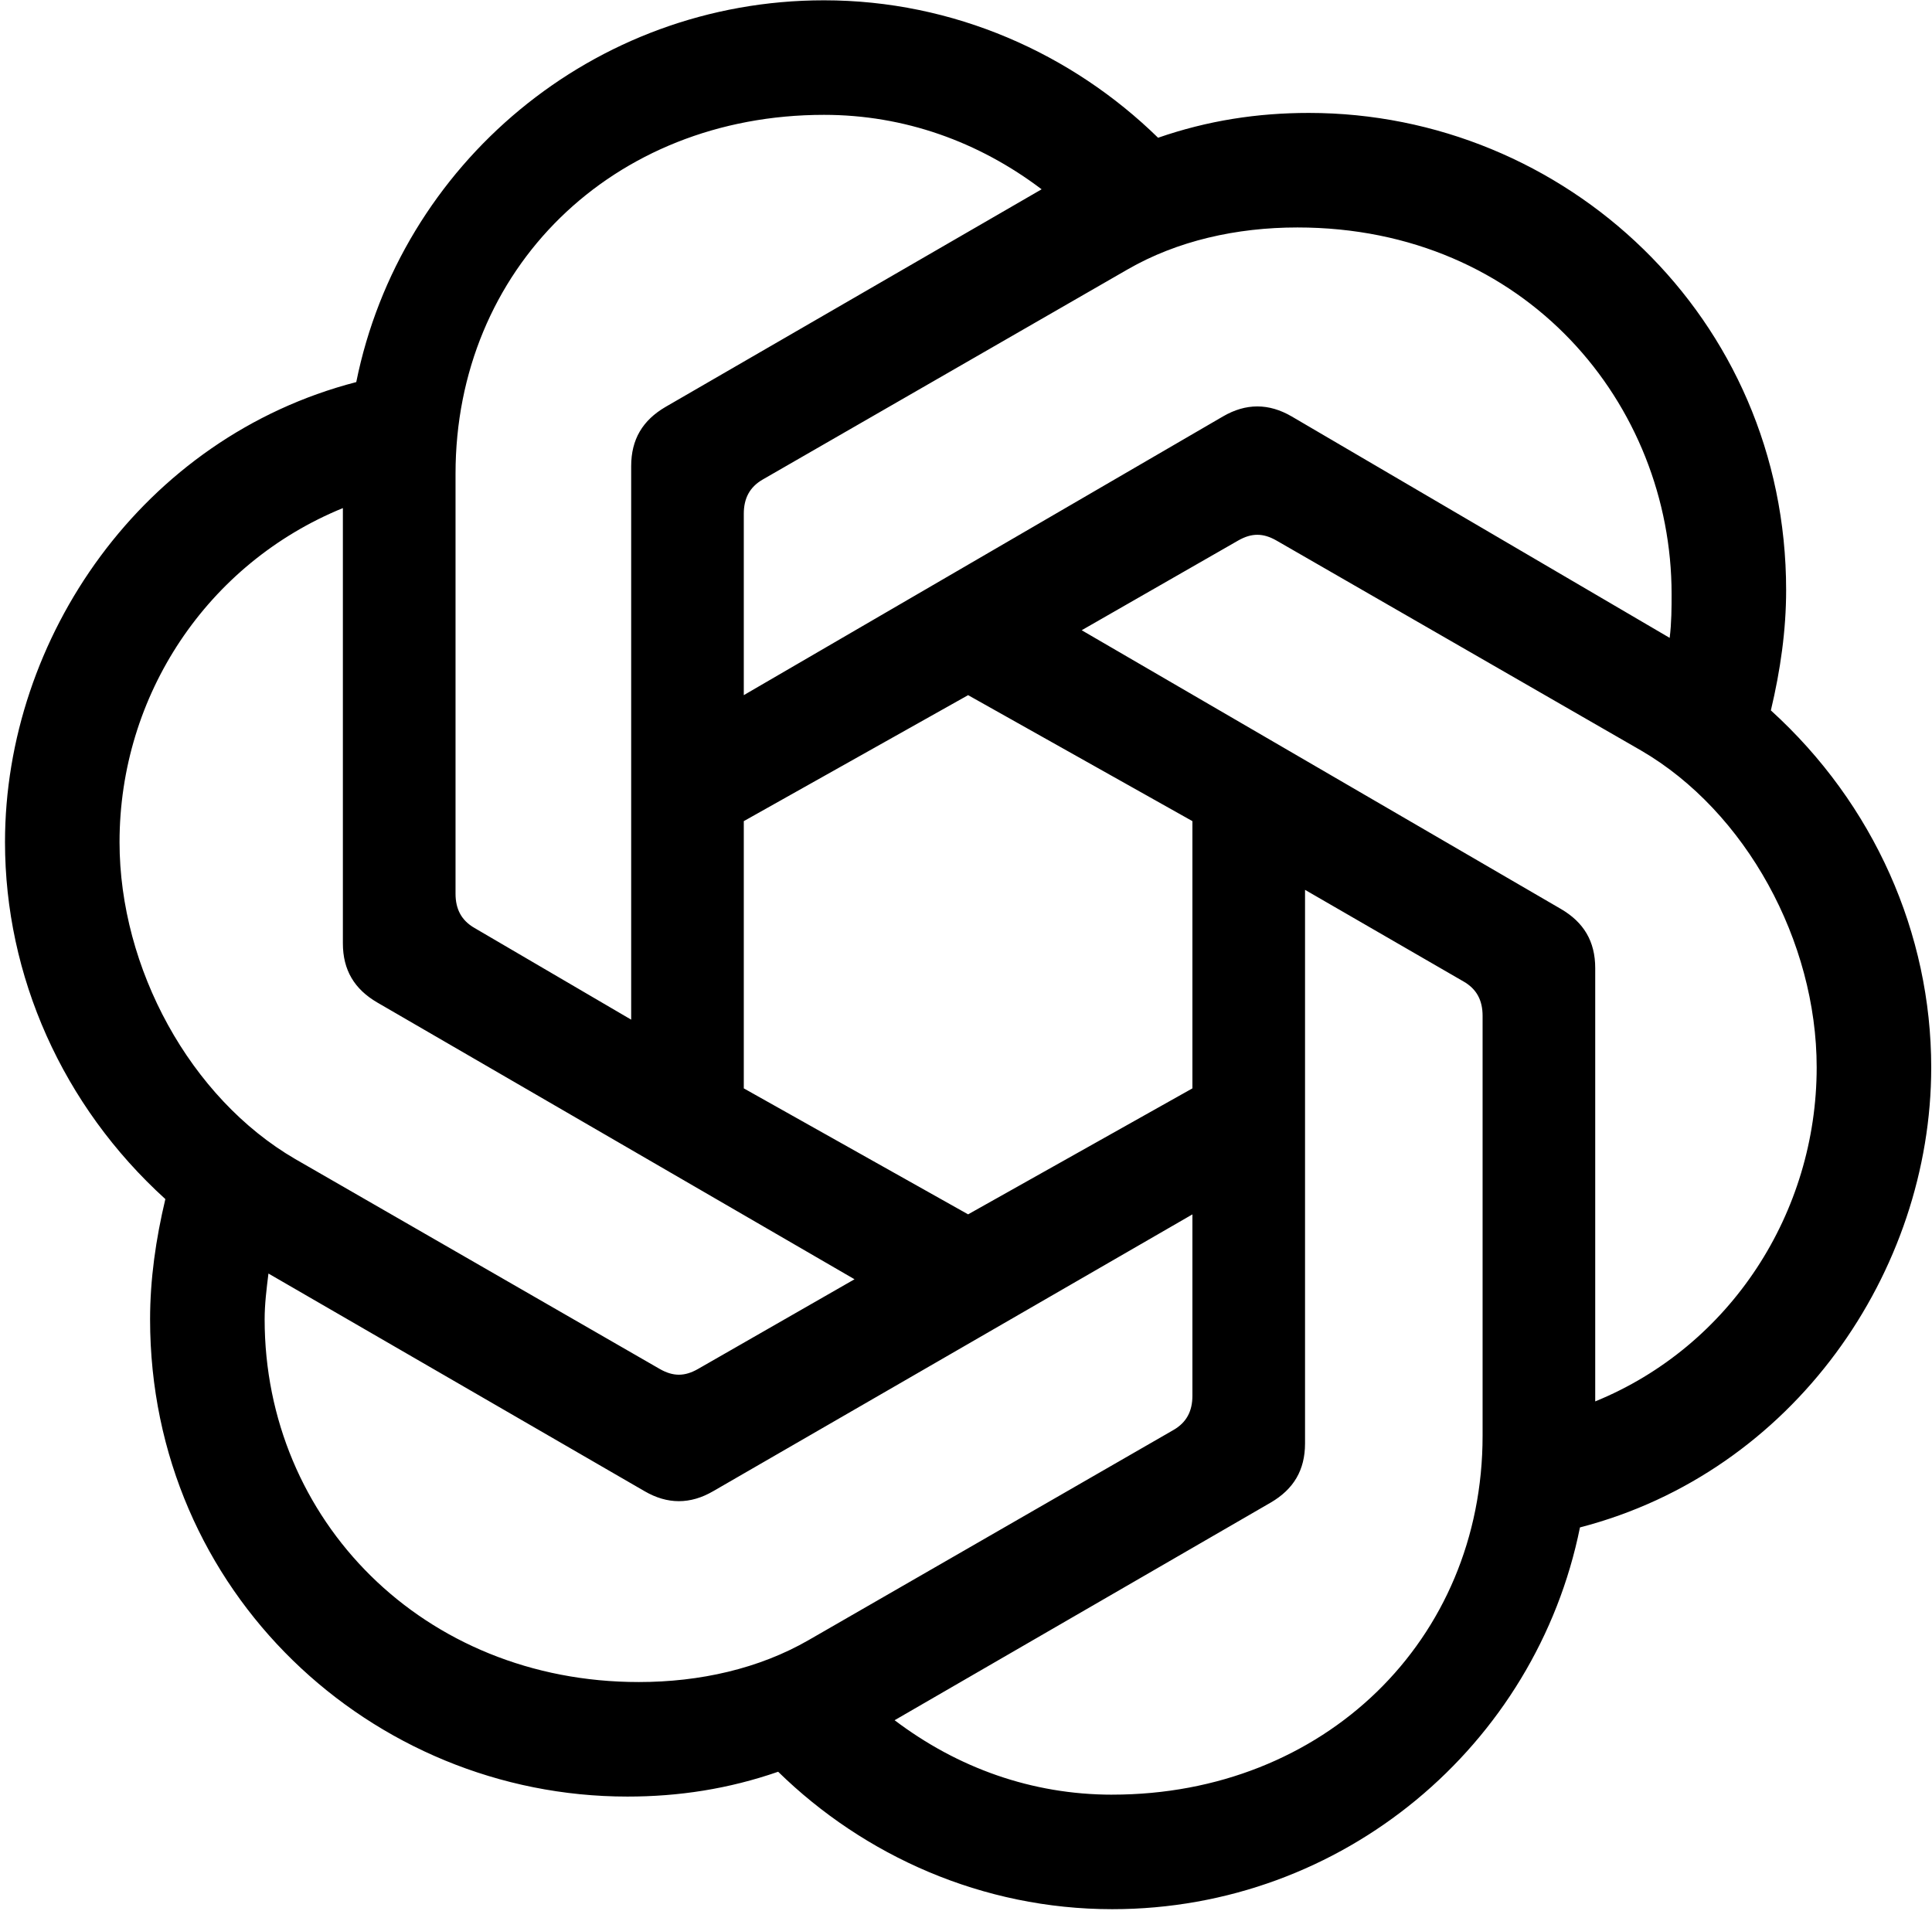
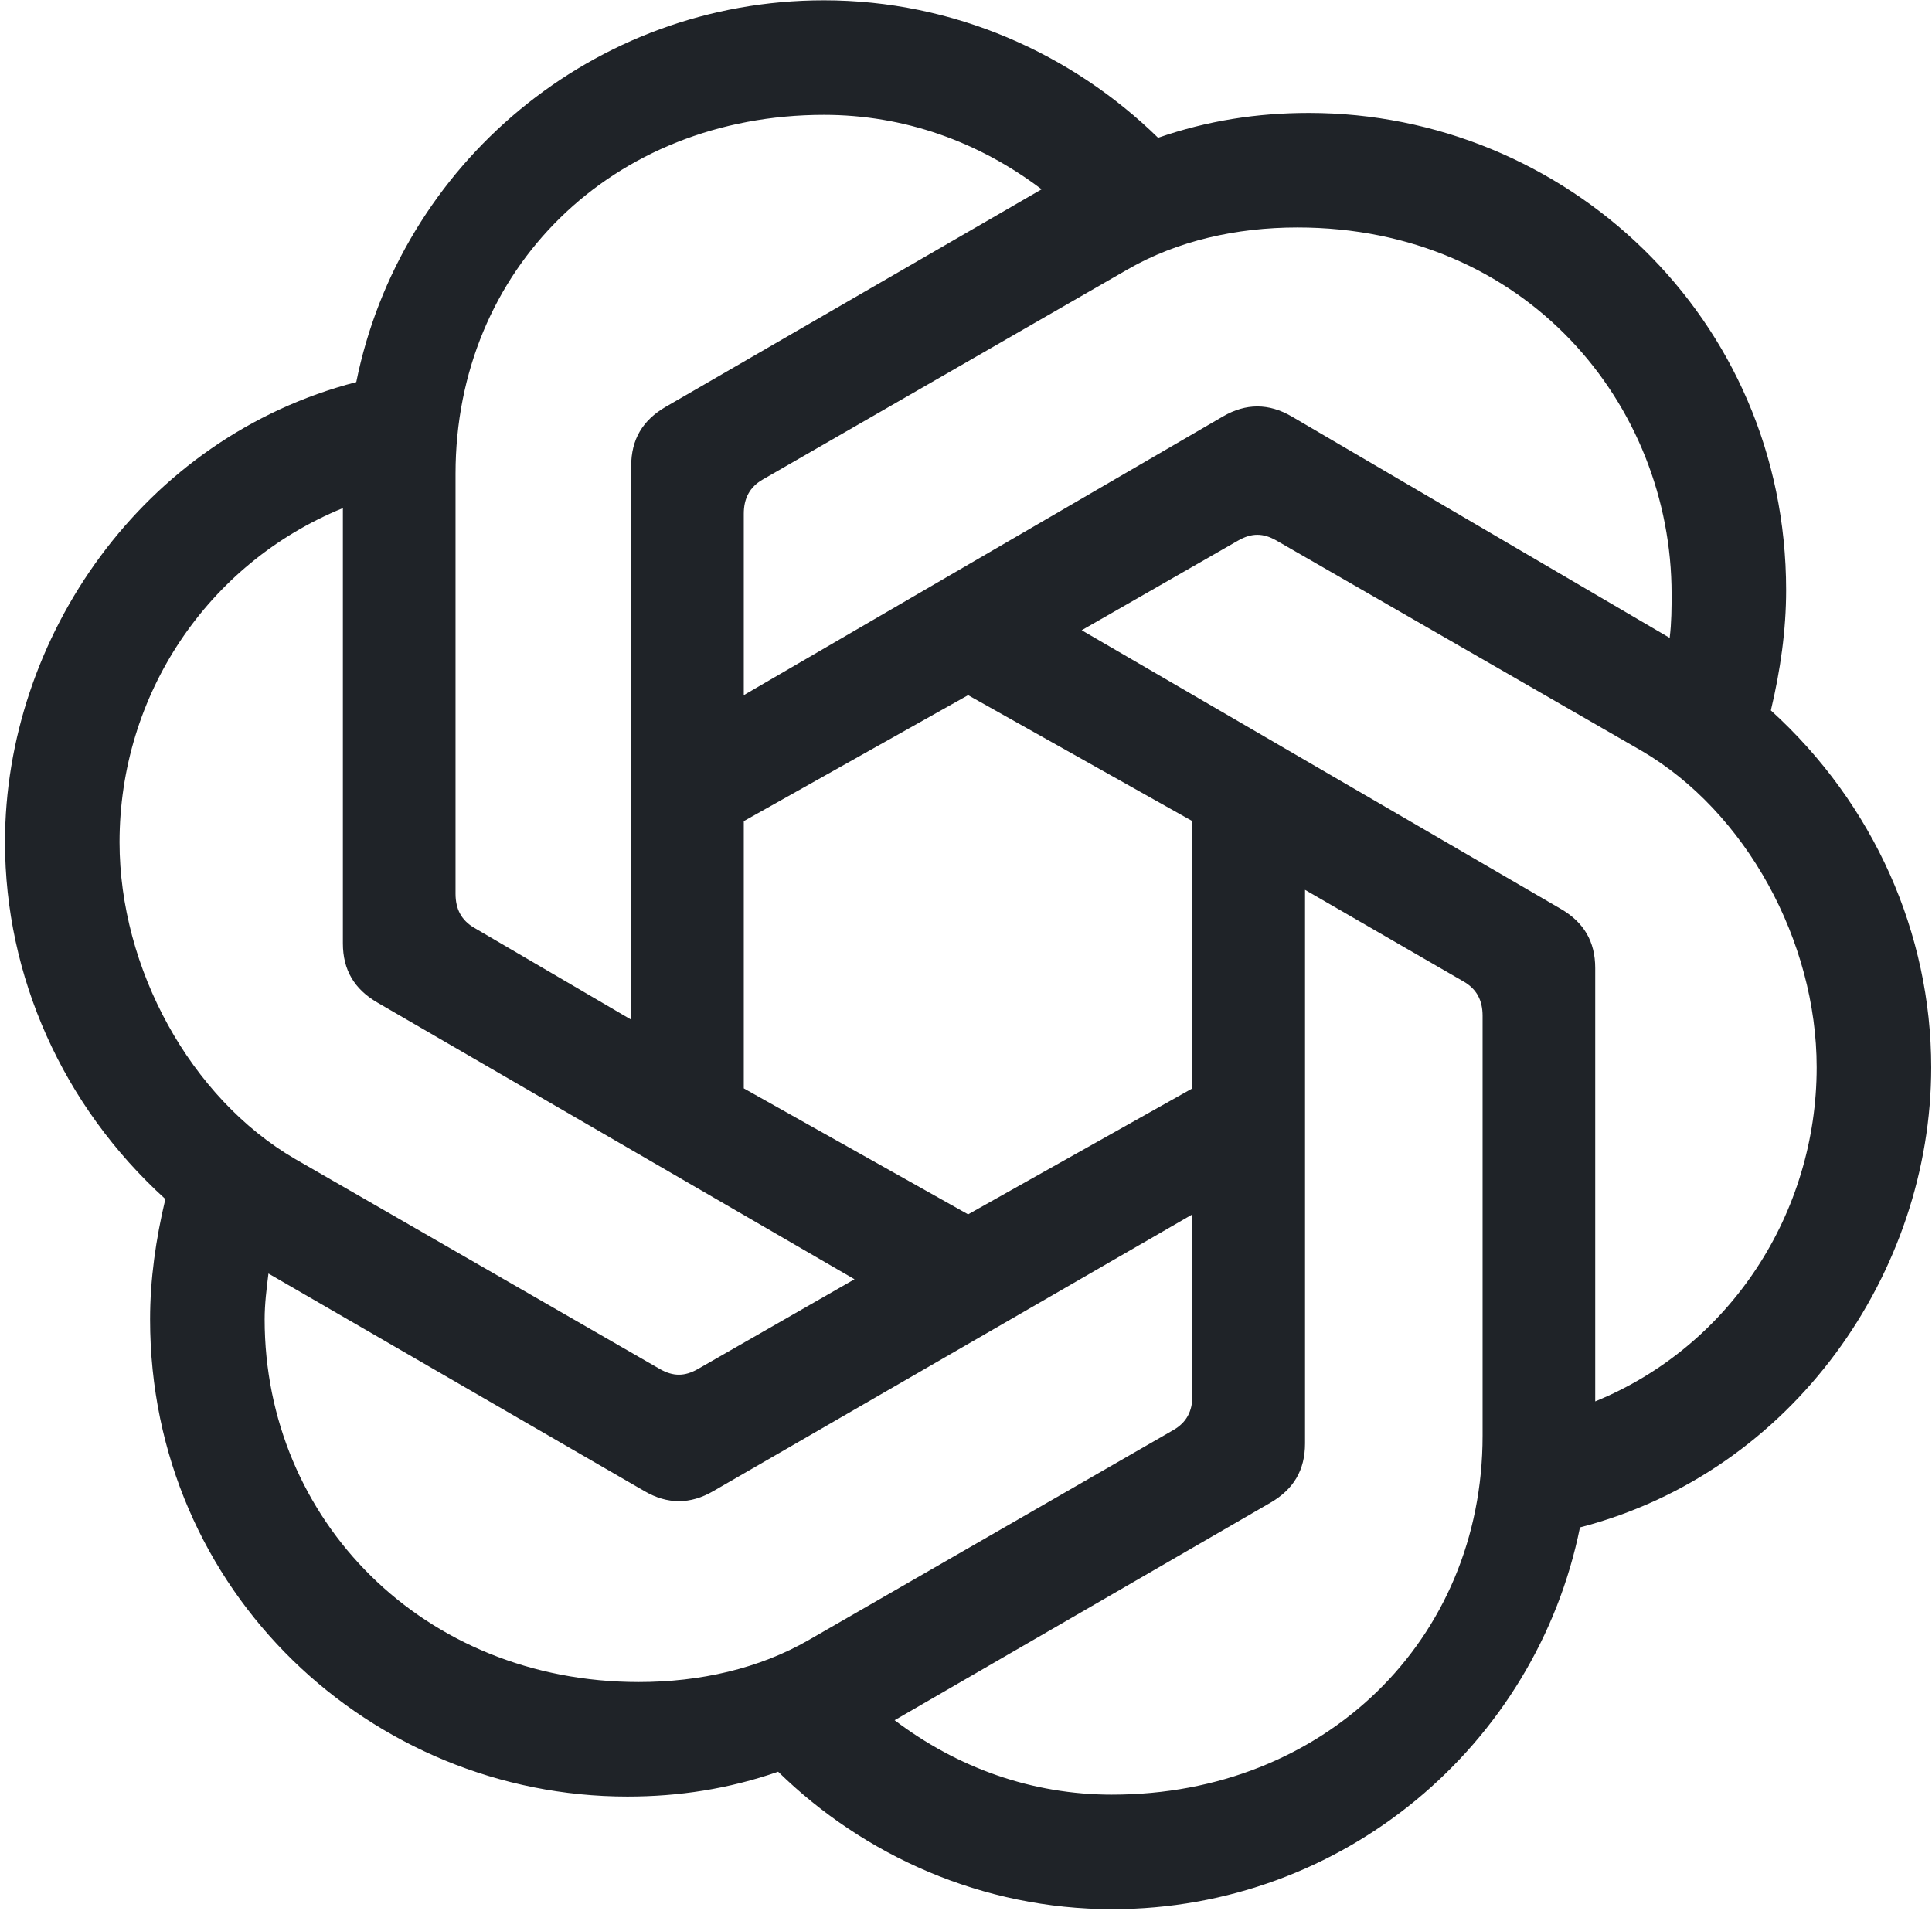
- <svg xmlns="http://www.w3.org/2000/svg" viewBox="146 227 268 265" fill="#000">
+ <svg xmlns="http://www.w3.org/2000/svg" viewBox="146 227 268 265">
+   <style>path{fill:#1f2328}@media(prefers-color-scheme:dark){path{fill:#f0f6fc}}</style>
  <path d="M249.176 323.434V298.276C249.176 296.158 249.971 294.569 251.825 293.509L302.406 264.381C309.29 260.409 317.5 258.555 325.973 258.555C357.75 258.555 377.877 283.185 377.877 309.399C377.877 311.253 377.877 313.371 377.611 315.49L325.178 284.771C322.001 282.919 318.822 282.919 315.645 284.771L249.176 323.434ZM367.283 421.415V361.301C367.283 357.592 365.694 354.945 362.516 353.092L296.048 314.43L317.763 301.982C319.617 300.925 321.206 300.925 323.058 301.982L373.639 331.112C388.205 339.586 398.003 357.592 398.003 375.069C398.003 395.195 386.087 413.733 367.283 421.412V421.415ZM233.553 368.452L211.838 355.742C209.986 354.684 209.19 353.095 209.19 350.975V292.718C209.19 264.383 230.905 242.932 260.301 242.932C271.423 242.932 281.748 246.641 290.49 253.26L238.321 283.449C235.146 285.303 233.555 287.951 233.555 291.659V368.455L233.553 368.452ZM280.292 395.462L249.176 377.985V340.913L280.292 323.436L311.407 340.913V377.985L280.292 395.462ZM300.286 475.968C289.163 475.968 278.837 472.259 270.097 465.64L322.264 435.449C325.441 433.597 327.03 430.949 327.03 427.239V350.445L349.011 363.155C350.865 364.213 351.66 365.802 351.66 367.922V426.179C351.66 454.514 329.679 475.965 300.286 475.965V475.968ZM237.525 416.915L186.944 387.785C172.378 379.31 162.582 361.305 162.582 343.827C162.582 323.436 174.763 305.164 193.563 297.485V357.861C193.563 361.571 195.154 364.217 198.33 366.071L264.535 404.467L242.82 416.915C240.967 417.972 239.377 417.972 237.525 416.915ZM234.614 460.343C204.689 460.343 182.71 437.833 182.71 410.028C182.71 407.91 182.976 405.792 183.238 403.672L235.405 433.863C238.582 435.715 241.763 435.715 244.938 433.863L311.407 395.466V420.622C311.407 422.742 310.612 424.331 308.758 425.389L258.179 454.519C251.293 458.491 243.083 460.343 234.611 460.343H234.614ZM300.286 491.854C332.329 491.854 359.073 469.082 365.167 438.892C394.825 431.211 413.892 403.406 413.892 375.073C413.892 356.535 405.948 338.529 391.648 325.552C392.972 319.991 393.766 314.43 393.766 308.87C393.766 271.003 363.048 242.666 327.562 242.666C320.413 242.666 313.528 243.723 306.644 246.109C294.725 234.457 278.307 227.042 260.301 227.042C228.258 227.042 201.513 249.815 195.42 280.004C165.761 287.685 146.694 315.49 146.694 343.824C146.694 362.362 154.638 380.368 168.938 393.344C167.613 398.906 166.819 404.467 166.819 410.027C166.819 447.894 197.538 476.231 233.024 476.231C240.172 476.231 247.058 475.173 253.943 472.788C265.859 484.441 282.278 491.854 300.286 491.854Z" />
</svg>
